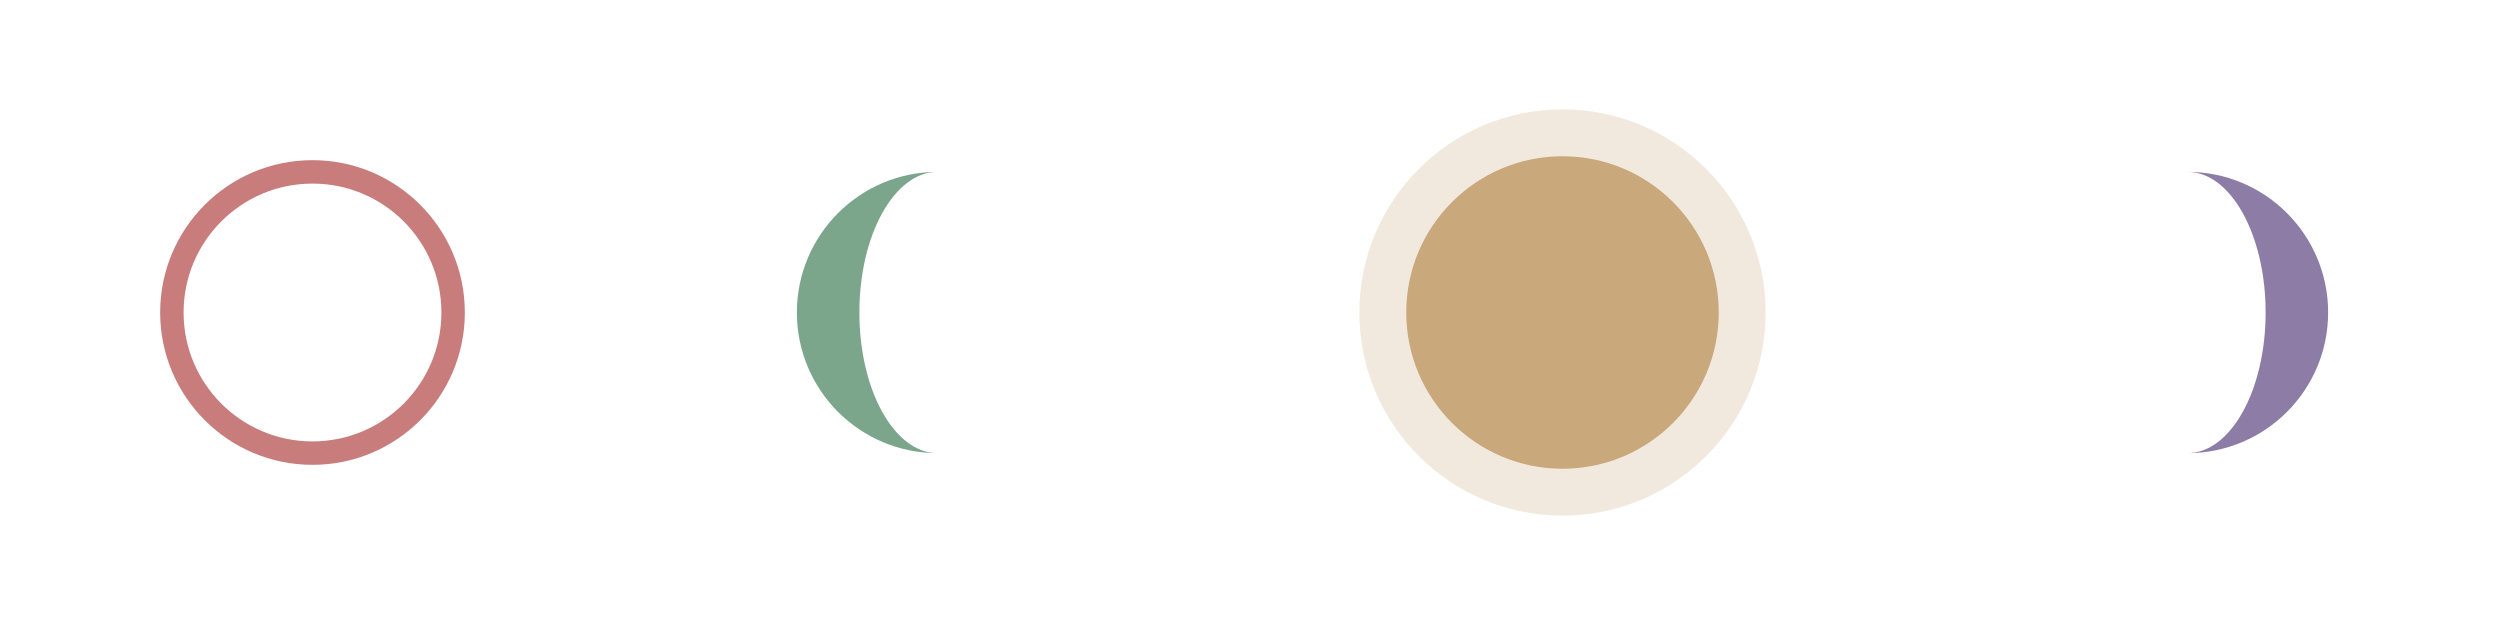
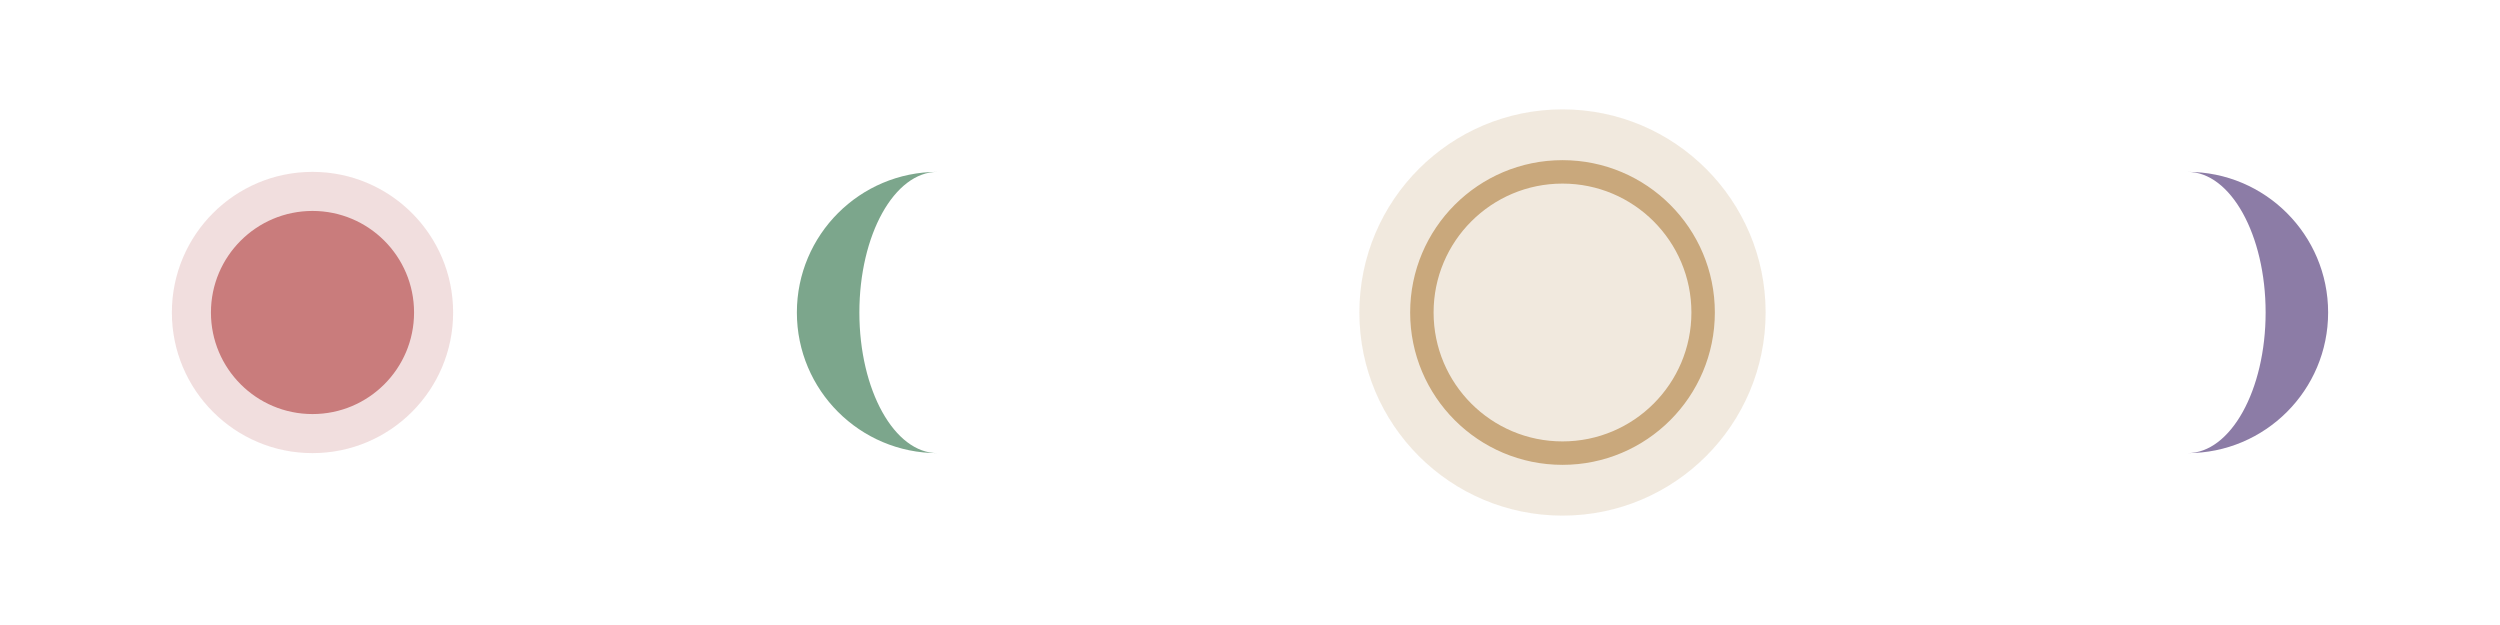
<svg xmlns="http://www.w3.org/2000/svg" width="160" height="40" viewBox="0 0 160 40">
-   <circle cx="20" cy="20" r="9" fill="none" stroke="#C97C7C" stroke-width="1.5" />
+   <circle cx="20" cy="20" r="9" fill="#C97C7C" fill-opacity="0.25" />
+   <circle cx="20" cy="20" r="6.5" fill="#C97C7C" />
  <path d="M60 11 A9 9 0 0 0 60 29 A5 9 0 0 1 60 11 Z" fill="#7CA68C" />
  <circle cx="100" cy="20" r="13" fill="#C9A87C" fill-opacity="0.25" />
-   <circle cx="100" cy="20" r="10" fill="#C9A87C" />
+   <circle cx="100" cy="20" r="9" fill="none" stroke="#C9A87C" stroke-width="1.5" />
  <path d="M140 11 A9 9 0 0 1 140 29 A5 9 0 0 0 140 11 Z" fill="#8C7CA6" />
</svg>
